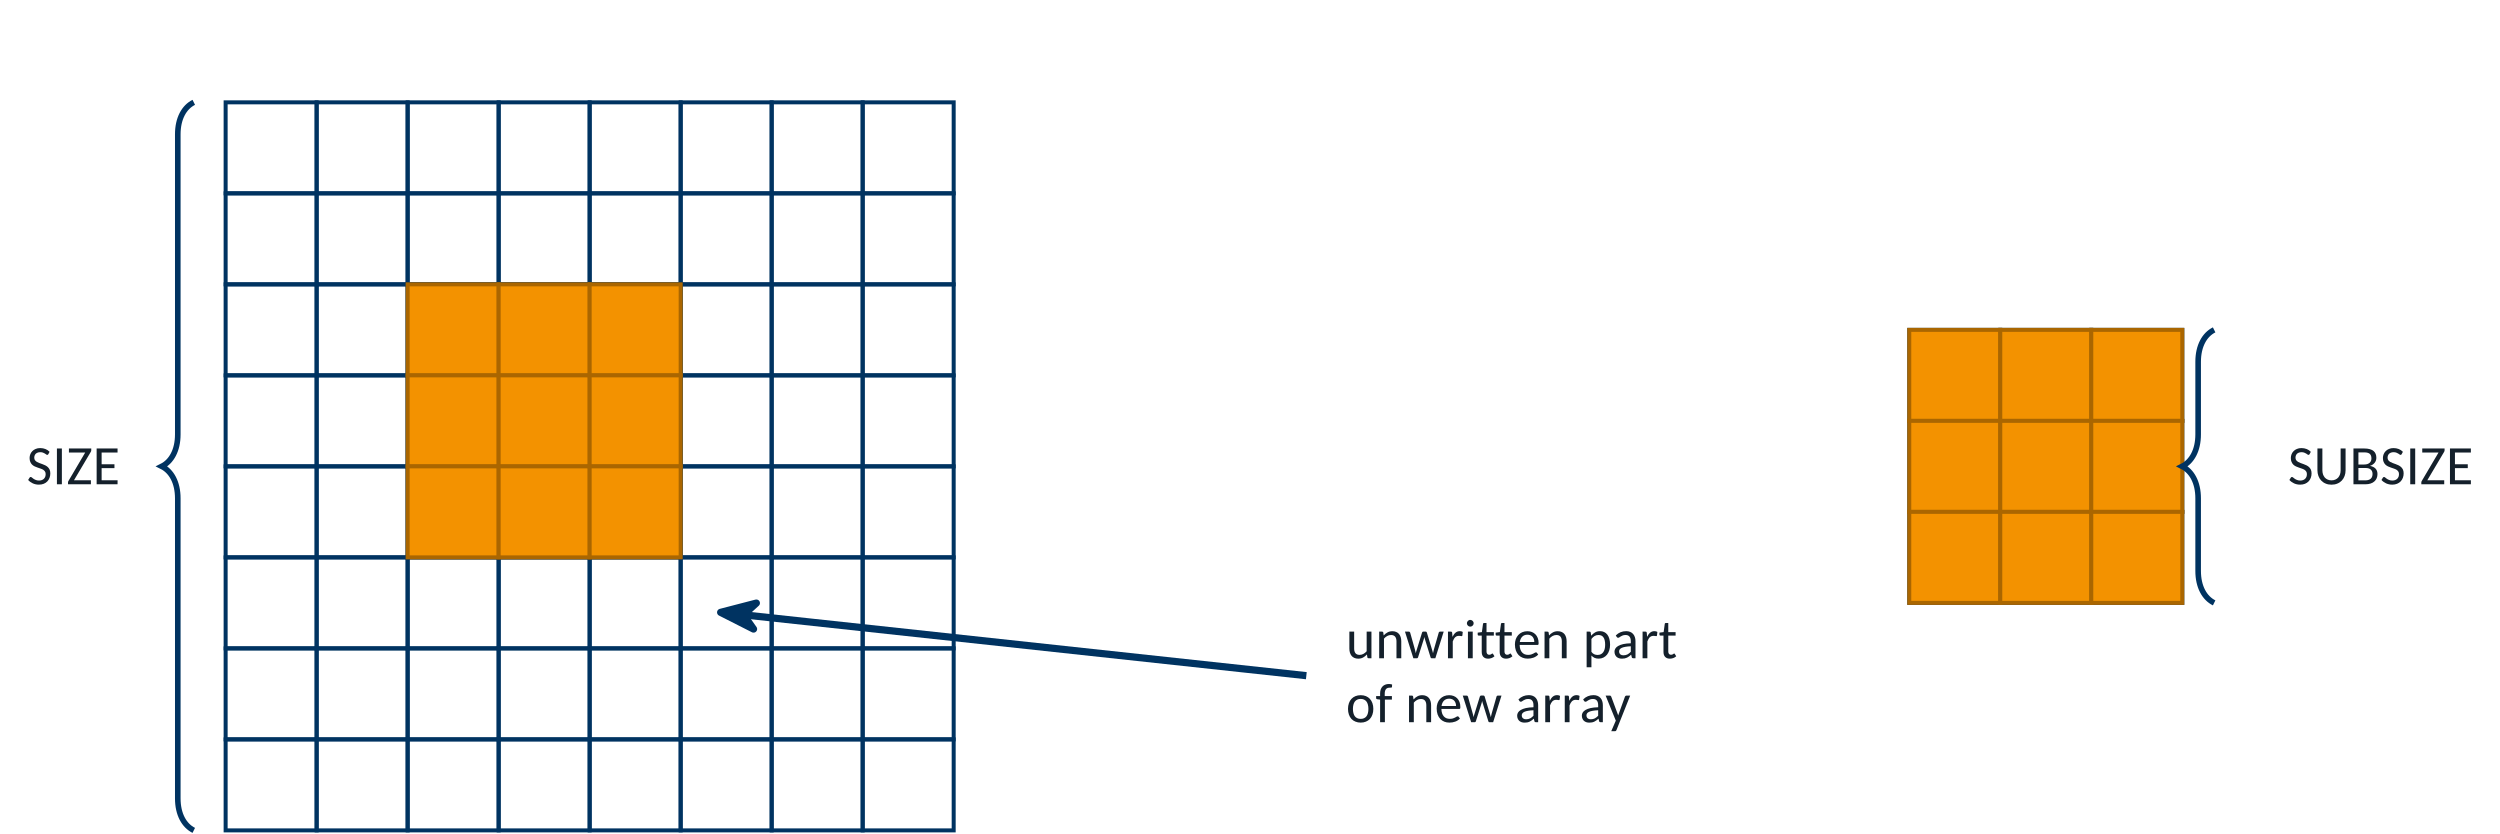
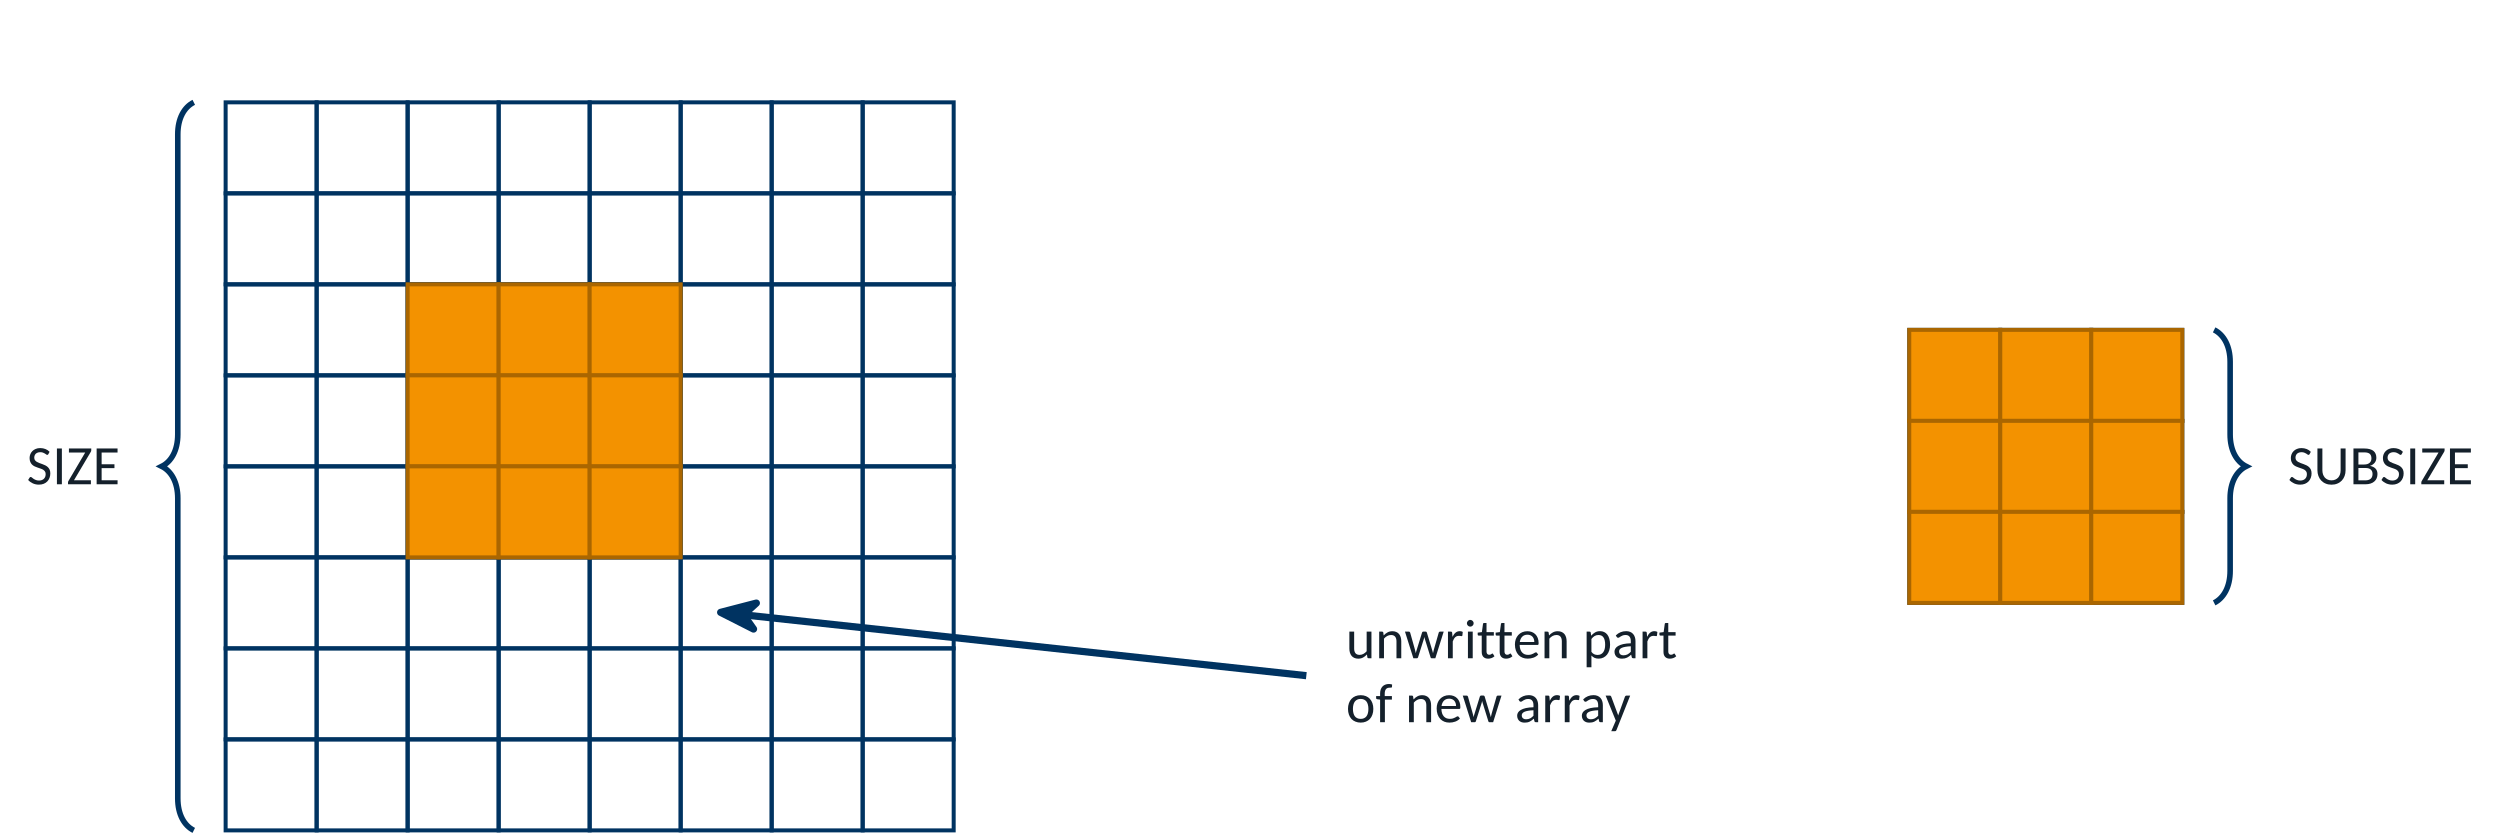
<svg xmlns="http://www.w3.org/2000/svg" xmlns:xlink="http://www.w3.org/1999/xlink" version="1.1" width="311.473pt" height="103.806pt" viewBox="-69.011 -81.413 311.473 103.806">
  <defs>
    <path id="g1-66" d="M.489 0H1.995C2.232 0 2.443-.031 2.626-.092C2.812-.153 2.968-.237 3.094-.353C3.219-.461 3.318-.597 3.382-.753S3.481-1.082 3.481-1.272C3.481-1.55 3.403-1.774 3.243-1.947C3.087-2.117 2.853-2.232 2.544-2.293C2.68-2.337 2.799-2.392 2.897-2.463S3.08-2.612 3.145-2.697S3.26-2.877 3.291-2.979C3.325-3.08 3.342-3.186 3.342-3.294C3.342-3.474 3.314-3.637 3.257-3.779C3.199-3.925 3.111-4.047 2.992-4.146C2.87-4.247 2.714-4.325 2.524-4.376C2.337-4.431 2.11-4.458 1.849-4.458H.489V0ZM1.106-2.029H1.985C2.287-2.029 2.507-1.961 2.653-1.829C2.795-1.696 2.867-1.513 2.867-1.286C2.867-1.17 2.85-1.065 2.816-.963C2.785-.868 2.734-.784 2.66-.712C2.592-.641 2.497-.587 2.388-.55C2.273-.509 2.141-.489 1.985-.489H1.106V-2.029ZM1.106-2.463V-3.973H1.849C2.151-3.973 2.375-3.912 2.517-3.793C2.656-3.671 2.728-3.481 2.728-3.219C2.728-3.108 2.707-3.002 2.673-2.911C2.633-2.819 2.578-2.738 2.504-2.673S2.334-2.558 2.222-2.517C2.11-2.483 1.978-2.463 1.825-2.463H1.106Z" />
    <path id="g1-69" d="M3.097-4.458H.492V0H3.097L3.101-.502H1.113V-2.008H2.711V-2.493H1.113V-3.956H3.097V-4.458Z" />
    <path id="g1-73" d="M1.184 0V-4.458H.567V0H1.184Z" />
    <path id="g1-83" d="M2.704-3.755L2.856-4.044C2.711-4.196 2.541-4.312 2.341-4.39C2.144-4.468 1.927-4.509 1.689-4.509C1.476-4.509 1.289-4.475 1.126-4.403C.96-4.336 .821-4.244 .712-4.132C.597-4.017 .512-3.884 .455-3.739C.397-3.589 .366-3.437 .366-3.281C.366-3.08 .394-2.914 .455-2.782C.509-2.65 .587-2.538 .678-2.446C.773-2.354 .882-2.283 1.001-2.225C1.12-2.171 1.242-2.124 1.367-2.08S1.615-1.995 1.734-1.954C1.852-1.917 1.961-1.866 2.056-1.812C2.147-1.751 2.225-1.679 2.28-1.594C2.341-1.51 2.368-1.398 2.368-1.265C2.368-1.147 2.348-1.038 2.314-.936C2.273-.841 2.219-.757 2.151-.685C2.076-.614 1.991-.56 1.89-.522S1.672-.465 1.54-.465C1.384-.465 1.248-.489 1.14-.536C1.025-.58 .93-.631 .852-.685C.773-.743 .706-.794 .651-.841C.6-.885 .553-.909 .509-.909C.478-.909 .448-.902 .427-.889C.4-.872 .383-.852 .366-.828L.187-.536C.346-.356 .543-.217 .773-.109C1.001-.007 1.252 .047 1.527 .047C1.754 .047 1.954 .01 2.13-.061S2.456-.234 2.578-.36C2.697-.485 2.789-.634 2.853-.807C2.918-.977 2.948-1.16 2.948-1.357C2.948-1.54 2.918-1.696 2.863-1.822C2.802-1.947 2.728-2.056 2.633-2.144C2.541-2.229 2.432-2.3 2.314-2.361C2.195-2.415 2.073-2.47 1.947-2.514S1.7-2.602 1.581-2.646S1.354-2.741 1.262-2.795C1.167-2.856 1.092-2.924 1.031-3.006C.977-3.087 .947-3.189 .947-3.314C.947-3.409 .963-3.498 .994-3.582C1.025-3.664 1.072-3.735 1.133-3.8C1.198-3.861 1.276-3.908 1.371-3.942C1.462-3.979 1.571-3.996 1.696-3.996C1.829-3.996 1.94-3.979 2.035-3.942C2.127-3.908 2.209-3.871 2.273-3.827C2.341-3.786 2.398-3.749 2.443-3.711C2.49-3.677 2.531-3.66 2.565-3.66C2.622-3.66 2.67-3.691 2.704-3.755Z" />
    <path id="g1-85" d="M2.229-.489C2.049-.489 1.89-.519 1.751-.584C1.608-.645 1.489-.733 1.391-.841C1.293-.957 1.221-1.089 1.167-1.242C1.12-1.398 1.092-1.567 1.092-1.754V-4.458H.475V-1.751C.475-1.493 .516-1.255 .597-1.035S.794-.624 .947-.465S1.282-.176 1.499-.088C1.713 .007 1.957 .051 2.229 .051S2.745 .007 2.962-.088C3.179-.176 3.362-.305 3.515-.465C3.664-.624 3.779-.814 3.861-1.035S3.983-1.493 3.983-1.751V-4.458H3.365V-1.751C3.365-1.564 3.338-1.394 3.291-1.242C3.236-1.089 3.165-.957 3.067-.841C2.968-.733 2.85-.645 2.707-.584C2.568-.519 2.409-.489 2.229-.489Z" />
    <path id="g1-90" d="M3.087-4.458H.305V-3.956H2.334L.251-.421C.234-.394 .217-.366 .207-.336S.19-.275 .19-.241V0H3.043V-.502H.936L3.023-4.027C3.067-4.091 3.087-4.159 3.087-4.23V-4.458Z" />
    <path id="g1-97" d="M2.636 0H2.901V-2.12C2.901-2.307 2.877-2.48 2.823-2.633C2.775-2.785 2.7-2.918 2.602-3.029S2.385-3.226 2.239-3.284C2.093-3.345 1.93-3.376 1.744-3.376C1.486-3.376 1.252-3.331 1.038-3.243C.828-3.158 .631-3.026 .448-2.85L.556-2.66C.573-2.629 .597-2.602 .628-2.582S.692-2.551 .733-2.551C.784-2.551 .835-2.568 .889-2.605C.936-2.643 .997-2.68 1.069-2.724S1.221-2.806 1.316-2.843C1.415-2.88 1.533-2.897 1.672-2.897C1.883-2.897 2.042-2.833 2.151-2.7C2.263-2.571 2.317-2.378 2.317-2.12V-1.866C1.94-1.856 1.625-1.822 1.367-1.764C1.109-1.703 .899-1.625 .74-1.53S.461-1.326 .394-1.208C.319-1.086 .285-.96 .285-.828C.285-.678 .309-.55 .36-.441C.407-.329 .475-.237 .556-.163C.645-.092 .74-.037 .855 0C.963 .034 1.086 .051 1.215 .051C1.34 .051 1.452 .041 1.557 .02C1.662-.003 1.757-.034 1.849-.078S2.025-.173 2.11-.237C2.192-.299 2.276-.37 2.361-.448L2.436-.139C2.446-.081 2.47-.044 2.5-.027S2.578 0 2.636 0ZM1.394-.366C1.32-.366 1.248-.377 1.184-.394C1.12-.414 1.062-.444 1.014-.482C.967-.522 .93-.573 .902-.638C.872-.699 .858-.773 .858-.858C.858-.95 .885-1.031 .936-1.106C.987-1.177 1.072-1.242 1.187-1.296C1.306-1.35 1.455-1.394 1.642-1.425C1.829-1.459 2.052-1.483 2.317-1.493V-.807C2.253-.74 2.185-.678 2.117-.624C2.052-.567 1.981-.522 1.907-.482C1.832-.448 1.754-.417 1.669-.397S1.493-.366 1.394-.366Z" />
    <path id="g1-101" d="M1.815-3.369C1.574-3.369 1.357-3.328 1.16-3.243C.97-3.158 .804-3.043 .672-2.897C.536-2.748 .434-2.571 .36-2.375C.292-2.171 .254-1.957 .254-1.727C.254-1.438 .295-1.187 .373-.963C.451-.746 .563-.56 .706-.407C.845-.258 1.014-.146 1.208-.068S1.615 .047 1.846 .047C1.964 .047 2.086 .037 2.212 .017C2.334-.003 2.453-.034 2.568-.075C2.683-.119 2.792-.17 2.89-.237C2.992-.299 3.08-.377 3.155-.465L2.985-.682C2.972-.699 2.955-.712 2.938-.726C2.921-.733 2.897-.74 2.873-.74C2.836-.74 2.789-.723 2.738-.692C2.687-.658 2.622-.621 2.544-.58C2.47-.539 2.378-.502 2.273-.468C2.168-.438 2.042-.421 1.896-.421C1.74-.421 1.598-.448 1.472-.495C1.347-.55 1.235-.624 1.147-.726C1.052-.828 .98-.957 .93-1.113C.879-1.265 .848-1.449 .845-1.656H3.063C3.118-1.656 3.155-1.669 3.175-1.703C3.196-1.73 3.206-1.795 3.206-1.886C3.206-2.124 3.172-2.334 3.101-2.517S2.934-2.856 2.809-2.982S2.538-3.206 2.368-3.27S2.015-3.369 1.815-3.369ZM1.825-2.934C1.957-2.934 2.076-2.911 2.178-2.867C2.287-2.823 2.375-2.758 2.446-2.68C2.517-2.599 2.575-2.504 2.612-2.388C2.65-2.28 2.67-2.154 2.67-2.022H.862C.902-2.303 1.004-2.527 1.167-2.69C1.326-2.853 1.547-2.934 1.825-2.934Z" />
    <path id="g1-102" d="M.577 0H1.174V-2.823H2.046V-3.257H1.153V-3.555C1.153-3.694 1.167-3.813 1.198-3.908C1.228-4.007 1.269-4.085 1.323-4.142S1.442-4.244 1.52-4.268C1.594-4.291 1.679-4.305 1.774-4.305C1.859-4.305 1.924-4.308 1.974-4.315C2.025-4.319 2.052-4.349 2.056-4.4L2.073-4.699C2.012-4.719 1.947-4.736 1.879-4.746C1.815-4.756 1.747-4.763 1.676-4.763C1.506-4.763 1.354-4.736 1.218-4.682C1.082-4.631 .967-4.553 .872-4.451C.777-4.353 .706-4.227 .651-4.078C.604-3.932 .577-3.762 .577-3.572V-3.257H.081V-3.013C.081-2.968 .095-2.931 .126-2.907S.193-2.867 .241-2.863L.577-2.819V0Z" />
    <path id="g1-105" d="M1.096-3.318H.499V0H1.096V-3.318ZM1.211-4.356C1.211-4.414 1.201-4.471 1.177-4.519C1.153-4.573 1.123-4.617 1.086-4.654C1.045-4.692 .997-4.722 .95-4.746C.896-4.77 .845-4.78 .787-4.78S.678-4.77 .628-4.746S.536-4.692 .495-4.654C.461-4.617 .431-4.573 .407-4.519C.383-4.471 .373-4.414 .373-4.356S.383-4.247 .407-4.193C.431-4.146 .461-4.098 .495-4.064C.536-4.023 .577-3.996 .628-3.973S.729-3.939 .787-3.939S.896-3.949 .95-3.973C.997-3.996 1.045-4.023 1.086-4.064C1.123-4.098 1.153-4.146 1.177-4.193C1.201-4.247 1.211-4.298 1.211-4.356Z" />
    <path id="g1-110" d="M.475 0H1.072V-2.443C1.194-2.585 1.33-2.697 1.476-2.775C1.622-2.856 1.781-2.897 1.951-2.897C2.178-2.897 2.348-2.829 2.463-2.69C2.571-2.551 2.629-2.361 2.629-2.114V0H3.226V-2.114C3.226-2.3 3.202-2.473 3.155-2.626C3.108-2.782 3.036-2.914 2.945-3.026C2.853-3.135 2.738-3.219 2.599-3.277C2.463-3.338 2.303-3.369 2.124-3.369C1.893-3.369 1.689-3.321 1.513-3.223C1.337-3.128 1.177-3.002 1.035-2.843L.984-3.196C.98-3.24 .963-3.27 .936-3.291C.909-3.308 .875-3.318 .831-3.318H.475V0Z" />
    <path id="g1-111" d="M1.835-3.369C1.594-3.369 1.374-3.328 1.181-3.25C.984-3.169 .818-3.053 .678-2.904C.543-2.758 .438-2.578 .366-2.368C.292-2.158 .254-1.924 .254-1.662S.292-1.164 .366-.953C.438-.743 .543-.563 .678-.414C.818-.268 .984-.153 1.181-.075C1.374 .007 1.594 .047 1.835 .047S2.297 .007 2.49-.075C2.683-.153 2.85-.268 2.985-.414C3.121-.563 3.226-.743 3.297-.953C3.372-1.164 3.409-1.401 3.409-1.662S3.372-2.158 3.297-2.368C3.226-2.578 3.121-2.758 2.985-2.904C2.85-3.053 2.683-3.169 2.49-3.25C2.297-3.328 2.076-3.369 1.835-3.369ZM1.835-.417C1.672-.417 1.53-.444 1.411-.502C1.289-.556 1.187-.638 1.106-.743C1.028-.848 .967-.98 .93-1.133C.889-1.286 .868-1.462 .868-1.659S.889-2.032 .93-2.185C.967-2.337 1.028-2.47 1.106-2.575C1.187-2.68 1.289-2.761 1.411-2.819C1.53-2.877 1.672-2.904 1.835-2.904C1.995-2.904 2.137-2.877 2.256-2.819S2.477-2.68 2.558-2.575C2.636-2.47 2.697-2.337 2.734-2.185C2.775-2.032 2.795-1.856 2.795-1.659S2.775-1.286 2.734-1.133C2.697-.98 2.636-.848 2.558-.743C2.477-.638 2.375-.556 2.256-.502C2.137-.444 1.995-.417 1.835-.417Z" />
    <path id="g1-112" d="M.478 1.12H1.075V-.339C1.187-.217 1.313-.122 1.455-.054S1.771 .047 1.971 .047C2.192 .047 2.392 .003 2.568-.085S2.894-.295 3.019-.448C3.141-.604 3.236-.787 3.301-.997C3.365-1.211 3.399-1.438 3.399-1.683C3.399-1.957 3.369-2.202 3.311-2.412S3.169-2.799 3.06-2.941S2.819-3.192 2.666-3.264C2.514-3.338 2.341-3.376 2.151-3.376C1.917-3.376 1.706-3.325 1.527-3.219S1.184-2.979 1.045-2.809L.987-3.196C.984-3.24 .967-3.27 .94-3.291C.913-3.308 .879-3.318 .835-3.318H.478V1.12ZM1.954-2.897C2.086-2.897 2.202-2.873 2.307-2.829C2.409-2.785 2.497-2.714 2.565-2.612C2.639-2.517 2.694-2.388 2.728-2.236C2.768-2.083 2.785-1.896 2.785-1.683C2.785-1.276 2.704-.963 2.538-.743C2.375-.522 2.141-.414 1.839-.414C1.686-.414 1.547-.441 1.418-.502C1.296-.556 1.181-.658 1.075-.801V-2.402C1.194-2.561 1.323-2.683 1.466-2.768C1.605-2.853 1.767-2.897 1.954-2.897Z" />
    <path id="g1-114" d="M.444 0H1.041V-2.097C1.082-2.209 1.126-2.307 1.174-2.392S1.276-2.551 1.337-2.612C1.401-2.67 1.472-2.714 1.547-2.748C1.628-2.775 1.717-2.792 1.818-2.792C1.89-2.792 1.954-2.785 2.008-2.775C2.069-2.761 2.114-2.755 2.144-2.755C2.202-2.755 2.232-2.782 2.239-2.84L2.287-3.281C2.236-3.314 2.181-3.338 2.12-3.352C2.059-3.369 1.995-3.376 1.924-3.376C1.713-3.376 1.533-3.311 1.384-3.186S1.109-2.887 1.008-2.666L.967-3.155C.963-3.213 .947-3.257 .923-3.281C.896-3.304 .852-3.318 .787-3.318H.444V0Z" />
    <path id="g1-116" d="M1.415 .051C1.564 .051 1.706 .024 1.846-.027S2.103-.153 2.205-.248L2.029-.533C2.019-.553 2.005-.567 1.995-.577C1.981-.587 1.964-.59 1.944-.59C1.927-.59 1.907-.584 1.886-.567C1.862-.55 1.839-.533 1.808-.512S1.744-.475 1.703-.458C1.659-.441 1.608-.434 1.55-.434C1.452-.434 1.371-.468 1.309-.536C1.245-.604 1.215-.706 1.215-.841V-2.823H2.127V-3.257H1.215V-4.393H.909C.872-4.393 .841-4.383 .821-4.363C.794-4.342 .78-4.315 .777-4.281L.638-3.26L.115-3.192V-2.955C.115-2.911 .129-2.88 .149-2.856C.176-2.833 .204-2.823 .237-2.823H.617V-.801C.617-.526 .685-.316 .824-.17S1.16 .051 1.415 .051Z" />
    <path id="g1-117" d="M1.021-3.318H.424V-1.204C.424-1.018 .448-.845 .495-.692C.543-.536 .614-.404 .706-.292C.797-.183 .913-.098 1.052-.041C1.187 .02 1.347 .051 1.527 .051C1.757 .051 1.961 .003 2.137-.095C2.31-.19 2.47-.316 2.612-.475L2.666-.122C2.67-.078 2.687-.047 2.714-.027C2.741-.01 2.775 0 2.816 0H3.175V-3.318H2.578V-.872C2.453-.733 2.32-.621 2.171-.543C2.029-.461 1.869-.421 1.7-.421C1.472-.421 1.303-.489 1.187-.624C1.079-.763 1.021-.957 1.021-1.204V-3.318Z" />
    <path id="g1-119" d="M.071-3.318L1.116 0H1.567C1.632 0 1.676-.037 1.7-.112L2.405-2.344C2.422-2.395 2.439-2.449 2.449-2.5L2.483-2.656C2.493-2.605 2.507-2.551 2.517-2.504C2.531-2.449 2.548-2.398 2.565-2.348L3.26-.112C3.284-.037 3.321 0 3.379 0H3.854L4.895-3.318H4.448C4.403-3.318 4.37-3.308 4.339-3.284S4.288-3.233 4.278-3.196L3.671-1.079C3.627-.926 3.589-.777 3.565-.631C3.549-.702 3.528-.777 3.508-.852S3.464-1.001 3.44-1.079L2.795-3.209C2.785-3.243 2.765-3.27 2.734-3.291C2.707-3.314 2.67-3.325 2.626-3.325H2.368C2.327-3.325 2.293-3.314 2.263-3.291C2.232-3.27 2.212-3.243 2.202-3.209L1.544-1.079C1.52-1.001 1.496-.923 1.472-.848C1.449-.777 1.428-.702 1.411-.631C1.401-.702 1.388-.777 1.371-.848C1.354-.923 1.337-.997 1.313-1.075L.719-3.192C.709-3.226 .689-3.257 .658-3.281S.587-3.318 .543-3.318H.071Z" />
    <path id="g1-121" d="M1.388 .977L3.097-3.318H2.622C2.585-3.318 2.548-3.304 2.517-3.284C2.487-3.257 2.463-3.23 2.449-3.196L1.7-1.126C1.683-1.079 1.662-1.031 1.649-.984C1.628-.933 1.615-.885 1.601-.835C1.591-.882 1.574-.93 1.561-.977C1.54-1.025 1.523-1.072 1.506-1.12L.733-3.196C.719-3.226 .699-3.257 .672-3.281S.604-3.318 .553-3.318H.037L1.306-.197L.736 1.12H1.181C1.238 1.12 1.282 1.106 1.316 1.082C1.343 1.058 1.371 1.021 1.388 .977Z" />
  </defs>
  <g id="page1">
    <g stroke-miterlimit="10" transform="translate(-40.90018,-68.66253)scale(0.996264,-0.996264)">
      <g fill="#000" stroke="#000">
        <g stroke-width="0.4">
          <g stroke="#003361">
            <g stroke-width="0.5">
              <path d="M0 0V-11.381H11.381V0ZM11.381-11.381" fill="none" />
            </g>
          </g>
          <g stroke="#003361">
            <g stroke-width="0.5">
              <path d="M0-11.381V-22.762H11.381V-11.381ZM11.381-22.762" fill="none" />
            </g>
          </g>
          <g stroke="#003361">
            <g stroke-width="0.5">
              <path d="M0-22.762V-34.143H11.381V-22.762ZM11.381-34.143" fill="none" />
            </g>
          </g>
          <g stroke="#003361">
            <g stroke-width="0.5">
              <path d="M0-34.143V-45.524H11.381V-34.143ZM11.381-45.524" fill="none" />
            </g>
          </g>
          <g stroke="#003361">
            <g stroke-width="0.5">
              <path d="M0-45.524V-56.905H11.381V-45.524ZM11.381-56.905" fill="none" />
            </g>
          </g>
          <g stroke="#003361">
            <g stroke-width="0.5">
              <path d="M0-56.905V-68.286H11.381V-56.905ZM11.381-68.286" fill="none" />
            </g>
          </g>
          <g stroke="#003361">
            <g stroke-width="0.5">
              <path d="M0-68.286V-79.666H11.381V-68.286ZM11.381-79.666" fill="none" />
            </g>
          </g>
          <g stroke="#003361">
            <g stroke-width="0.5">
              <path d="M0-79.666V-91.047H11.381V-79.666ZM11.381-91.047" fill="none" />
            </g>
          </g>
          <g stroke="#003361">
            <g stroke-width="0.5">
              <path d="M11.381 0V-11.381H22.762V0ZM22.762-11.381" fill="none" />
            </g>
          </g>
          <g stroke="#003361">
            <g stroke-width="0.5">
              <path d="M11.381-11.381V-22.762H22.762V-11.381ZM22.762-22.762" fill="none" />
            </g>
          </g>
          <g stroke="#003361">
            <g stroke-width="0.5">
              <path d="M11.381-22.762V-34.143H22.762V-22.762ZM22.762-34.143" fill="none" />
            </g>
          </g>
          <g stroke="#003361">
            <g stroke-width="0.5">
              <path d="M11.381-34.143V-45.524H22.762V-34.143ZM22.762-45.524" fill="none" />
            </g>
          </g>
          <g stroke="#003361">
            <g stroke-width="0.5">
              <path d="M11.381-45.524V-56.905H22.762V-45.524ZM22.762-56.905" fill="none" />
            </g>
          </g>
          <g stroke="#003361">
            <g stroke-width="0.5">
              <path d="M11.381-56.905V-68.286H22.762V-56.905ZM22.762-68.286" fill="none" />
            </g>
          </g>
          <g stroke="#003361">
            <g stroke-width="0.5">
              <path d="M11.381-68.286V-79.666H22.762V-68.286ZM22.762-79.666" fill="none" />
            </g>
          </g>
          <g stroke="#003361">
            <g stroke-width="0.5">
              <path d="M11.381-79.666V-91.047H22.762V-79.666ZM22.762-91.047" fill="none" />
            </g>
          </g>
          <g stroke="#003361">
            <g stroke-width="0.5">
              <path d="M22.762 0V-11.381H34.143V0ZM34.143-11.381" fill="none" />
            </g>
          </g>
          <g stroke="#003361">
            <g stroke-width="0.5">
              <path d="M22.762-11.381V-22.762H34.143V-11.381ZM34.143-22.762" fill="none" />
            </g>
          </g>
          <g stroke="#003361">
            <g stroke-width="0.5">
              <path d="M22.762-22.762V-34.143H34.143V-22.762ZM34.143-34.143" fill="none" />
            </g>
          </g>
          <g stroke="#003361">
            <g stroke-width="0.5">
              <path d="M22.762-34.143V-45.524H34.143V-34.143ZM34.143-45.524" fill="none" />
            </g>
          </g>
          <g stroke="#003361">
            <g stroke-width="0.5">
              <path d="M22.762-45.524V-56.905H34.143V-45.524ZM34.143-56.905" fill="none" />
            </g>
          </g>
          <g stroke="#003361">
            <g stroke-width="0.5">
              <path d="M22.762-56.905V-68.286H34.143V-56.905ZM34.143-68.286" fill="none" />
            </g>
          </g>
          <g stroke="#003361">
            <g stroke-width="0.5">
              <path d="M22.762-68.286V-79.666H34.143V-68.286ZM34.143-79.666" fill="none" />
            </g>
          </g>
          <g stroke="#003361">
            <g stroke-width="0.5">
              <path d="M22.762-79.666V-91.047H34.143V-79.666ZM34.143-91.047" fill="none" />
            </g>
          </g>
          <g stroke="#003361">
            <g stroke-width="0.5">
              <path d="M34.143 0V-11.381H45.524V0ZM45.524-11.381" fill="none" />
            </g>
          </g>
          <g stroke="#003361">
            <g stroke-width="0.5">
              <path d="M34.143-11.381V-22.762H45.524V-11.381ZM45.524-22.762" fill="none" />
            </g>
          </g>
          <g stroke="#003361">
            <g stroke-width="0.5">
              <path d="M34.143-22.762V-34.143H45.524V-22.762ZM45.524-34.143" fill="none" />
            </g>
          </g>
          <g stroke="#003361">
            <g stroke-width="0.5">
              <path d="M34.143-34.143V-45.524H45.524V-34.143ZM45.524-45.524" fill="none" />
            </g>
          </g>
          <g stroke="#003361">
            <g stroke-width="0.5">
              <path d="M34.143-45.524V-56.905H45.524V-45.524ZM45.524-56.905" fill="none" />
            </g>
          </g>
          <g stroke="#003361">
            <g stroke-width="0.5">
              <path d="M34.143-56.905V-68.286H45.524V-56.905ZM45.524-68.286" fill="none" />
            </g>
          </g>
          <g stroke="#003361">
            <g stroke-width="0.5">
              <path d="M34.143-68.286V-79.666H45.524V-68.286ZM45.524-79.666" fill="none" />
            </g>
          </g>
          <g stroke="#003361">
            <g stroke-width="0.5">
              <path d="M34.143-79.666V-91.047H45.524V-79.666ZM45.524-91.047" fill="none" />
            </g>
          </g>
          <g stroke="#003361">
            <g stroke-width="0.5">
              <path d="M45.524 0V-11.381H56.905V0ZM56.905-11.381" fill="none" />
            </g>
          </g>
          <g stroke="#003361">
            <g stroke-width="0.5">
              <path d="M45.524-11.381V-22.762H56.905V-11.381ZM56.905-22.762" fill="none" />
            </g>
          </g>
          <g stroke="#003361">
            <g stroke-width="0.5">
              <path d="M45.524-22.762V-34.143H56.905V-22.762ZM56.905-34.143" fill="none" />
            </g>
          </g>
          <g stroke="#003361">
            <g stroke-width="0.5">
              <path d="M45.524-34.143V-45.524H56.905V-34.143ZM56.905-45.524" fill="none" />
            </g>
          </g>
          <g stroke="#003361">
            <g stroke-width="0.5">
              <path d="M45.524-45.524V-56.905H56.905V-45.524ZM56.905-56.905" fill="none" />
            </g>
          </g>
          <g stroke="#003361">
            <g stroke-width="0.5">
              <path d="M45.524-56.905V-68.286H56.905V-56.905ZM56.905-68.286" fill="none" />
            </g>
          </g>
          <g stroke="#003361">
            <g stroke-width="0.5">
              <path d="M45.524-68.286V-79.666H56.905V-68.286ZM56.905-79.666" fill="none" />
            </g>
          </g>
          <g stroke="#003361">
            <g stroke-width="0.5">
              <path d="M45.524-79.666V-91.047H56.905V-79.666ZM56.905-91.047" fill="none" />
            </g>
          </g>
          <g stroke="#003361">
            <g stroke-width="0.5">
              <path d="M56.905 0V-11.381H68.286V0ZM68.286-11.381" fill="none" />
            </g>
          </g>
          <g stroke="#003361">
            <g stroke-width="0.5">
              <path d="M56.905-11.381V-22.762H68.286V-11.381ZM68.286-22.762" fill="none" />
            </g>
          </g>
          <g stroke="#003361">
            <g stroke-width="0.5">
              <path d="M56.905-22.762V-34.143H68.286V-22.762ZM68.286-34.143" fill="none" />
            </g>
          </g>
          <g stroke="#003361">
            <g stroke-width="0.5">
              <path d="M56.905-34.143V-45.524H68.286V-34.143ZM68.286-45.524" fill="none" />
            </g>
          </g>
          <g stroke="#003361">
            <g stroke-width="0.5">
              <path d="M56.905-45.524V-56.905H68.286V-45.524ZM68.286-56.905" fill="none" />
            </g>
          </g>
          <g stroke="#003361">
            <g stroke-width="0.5">
              <path d="M56.905-56.905V-68.286H68.286V-56.905ZM68.286-68.286" fill="none" />
            </g>
          </g>
          <g stroke="#003361">
            <g stroke-width="0.5">
              <path d="M56.905-68.286V-79.666H68.286V-68.286ZM68.286-79.666" fill="none" />
            </g>
          </g>
          <g stroke="#003361">
            <g stroke-width="0.5">
              <path d="M56.905-79.666V-91.047H68.286V-79.666ZM68.286-91.047" fill="none" />
            </g>
          </g>
          <g stroke="#003361">
            <g stroke-width="0.5">
              <path d="M68.286 0V-11.381H79.666V0ZM79.666-11.381" fill="none" />
            </g>
          </g>
          <g stroke="#003361">
            <g stroke-width="0.5">
              <path d="M68.286-11.381V-22.762H79.666V-11.381ZM79.666-22.762" fill="none" />
            </g>
          </g>
          <g stroke="#003361">
            <g stroke-width="0.5">
              <path d="M68.286-22.762V-34.143H79.666V-22.762ZM79.666-34.143" fill="none" />
            </g>
          </g>
          <g stroke="#003361">
            <g stroke-width="0.5">
              <path d="M68.286-34.143V-45.524H79.666V-34.143ZM79.666-45.524" fill="none" />
            </g>
          </g>
          <g stroke="#003361">
            <g stroke-width="0.5">
              <path d="M68.286-45.524V-56.905H79.666V-45.524ZM79.666-56.905" fill="none" />
            </g>
          </g>
          <g stroke="#003361">
            <g stroke-width="0.5">
              <path d="M68.286-56.905V-68.286H79.666V-56.905ZM79.666-68.286" fill="none" />
            </g>
          </g>
          <g stroke="#003361">
            <g stroke-width="0.5">
              <path d="M68.286-68.286V-79.666H79.666V-68.286ZM79.666-79.666" fill="none" />
            </g>
          </g>
          <g stroke="#003361">
            <g stroke-width="0.5">
              <path d="M68.286-79.666V-91.047H79.666V-79.666ZM79.666-91.047" fill="none" />
            </g>
          </g>
          <g stroke="#003361">
            <g stroke-width="0.5">
              <path d="M79.666 0V-11.381H91.047V0ZM91.047-11.381" fill="none" />
            </g>
          </g>
          <g stroke="#003361">
            <g stroke-width="0.5">
              <path d="M79.666-11.381V-22.762H91.047V-11.381ZM91.047-22.762" fill="none" />
            </g>
          </g>
          <g stroke="#003361">
            <g stroke-width="0.5">
              <path d="M79.666-22.762V-34.143H91.047V-22.762ZM91.047-34.143" fill="none" />
            </g>
          </g>
          <g stroke="#003361">
            <g stroke-width="0.5">
              <path d="M79.666-34.143V-45.524H91.047V-34.143ZM91.047-45.524" fill="none" />
            </g>
          </g>
          <g stroke="#003361">
            <g stroke-width="0.5">
              <path d="M79.666-45.524V-56.905H91.047V-45.524ZM91.047-56.905" fill="none" />
            </g>
          </g>
          <g stroke="#003361">
            <g stroke-width="0.5">
              <path d="M79.666-56.905V-68.286H91.047V-56.905ZM91.047-68.286" fill="none" />
            </g>
          </g>
          <g stroke="#003361">
            <g stroke-width="0.5">
              <path d="M79.666-68.286V-79.666H91.047V-68.286ZM91.047-79.666" fill="none" />
            </g>
          </g>
          <g stroke="#003361">
            <g stroke-width="0.5">
              <path d="M79.666-79.666V-91.047H91.047V-79.666ZM91.047-91.047" fill="none" />
            </g>
          </g>
          <g stroke="#a60">
            <g stroke-width="0.5">
              <g fill="#f39200">
                <path d="M22.762-22.762V-34.143H34.143V-22.762ZM34.143-34.143" />
              </g>
            </g>
          </g>
          <g stroke="#a60">
            <g stroke-width="0.5">
              <g fill="#f39200">
                <path d="M22.762-34.143V-45.524H34.143V-34.143ZM34.143-45.524" />
              </g>
            </g>
          </g>
          <g stroke="#a60">
            <g stroke-width="0.5">
              <g fill="#f39200">
                <path d="M22.762-45.524V-56.905H34.143V-45.524ZM34.143-56.905" />
              </g>
            </g>
          </g>
          <g stroke="#a60">
            <g stroke-width="0.5">
              <g fill="#f39200">
                <path d="M34.143-22.762V-34.143H45.524V-22.762ZM45.524-34.143" />
              </g>
            </g>
          </g>
          <g stroke="#a60">
            <g stroke-width="0.5">
              <g fill="#f39200">
                <path d="M34.143-34.143V-45.524H45.524V-34.143ZM45.524-45.524" />
              </g>
            </g>
          </g>
          <g stroke="#a60">
            <g stroke-width="0.5">
              <g fill="#f39200">
                <path d="M34.143-45.524V-56.905H45.524V-45.524ZM45.524-56.905" />
              </g>
            </g>
          </g>
          <g stroke="#a60">
            <g stroke-width="0.5">
              <g fill="#f39200">
                <path d="M45.524-22.762V-34.143H56.905V-22.762ZM56.905-34.143" />
              </g>
            </g>
          </g>
          <g stroke="#a60">
            <g stroke-width="0.5">
              <g fill="#f39200">
                <path d="M45.524-34.143V-45.524H56.905V-34.143ZM56.905-45.524" />
              </g>
            </g>
          </g>
          <g stroke="#a60">
            <g stroke-width="0.5">
              <g fill="#f39200">
                <path d="M45.524-45.524V-56.905H56.905V-45.524ZM56.905-56.905" />
              </g>
            </g>
          </g>
          <g stroke="#003361">
            <g stroke-width="0.7">
              <path d="M-3.983-91.047C-5.183-90.447-5.983-89.047-5.983-87.047V-49.524C-5.983-47.524-6.783-46.124-7.983-45.524C-6.783-44.924-5.983-43.524-5.983-41.524V-4C-5.983-2-5.183-.6-3.983 0" fill="none" />
            </g>
          </g>
          <g transform="translate(-24.88347,-47.76315)">
            <g stroke="none" transform="scale(-1.00375,1.00375)translate(-40.90018,-68.66253)scale(-1,-1)">
              <g fill="#14202b">
                <g stroke="none">
                  <g fill="#14202b">
                    <use x="-40.9" y="-68.663" xlink:href="#g1-83" />
                    <use x="-37.696" y="-68.663" xlink:href="#g1-73" />
                    <use x="-35.938" y="-68.663" xlink:href="#g1-90" />
                    <use x="-32.672" y="-68.663" xlink:href="#g1-69" />
                  </g>
                </g>
              </g>
            </g>
          </g>
          <g stroke="#003361">
            <g stroke-width="0.9">
              <path d="M135.149-71.7L64.993-64.115" fill="none" />
              <g fill="#003361">
                <g transform="matrix(-0.99417,0.10745,-0.10745,-0.99417,67.63884,-64.40114)">
                  <g stroke-dasharray="none" stroke-dashoffset="0.0">
                    <g stroke-linejoin="round">
                      <path d="M5.768 0L1.453 1.633L2.887 0L1.453-1.633Z" />
                    </g>
                  </g>
                </g>
              </g>
            </g>
          </g>
          <g transform="translate(140.1049,-77.52147)">
            <g stroke="none" transform="scale(-1.00375,1.00375)translate(-40.90018,-68.66253)scale(-1,-1)">
              <g fill="#14202b">
                <g stroke="none">
                  <g fill="#14202b">
                    <use x="-40.9" y="-76.633" xlink:href="#g1-117" />
                    <use x="-37.236" y="-76.633" xlink:href="#g1-110" />
                    <use x="-33.619" y="-76.633" xlink:href="#g1-119" />
                    <use x="-28.635" y="-76.633" xlink:href="#g1-114" />
                    <use x="-26.203" y="-76.633" xlink:href="#g1-105" />
                    <use x="-24.603" y="-76.633" xlink:href="#g1-116" />
                    <use x="-22.366" y="-76.633" xlink:href="#g1-116" />
                    <use x="-20.104" y="-76.633" xlink:href="#g1-101" />
                    <use x="-16.634" y="-76.633" xlink:href="#g1-110" />
                    <use x="-11.393" y="-76.633" xlink:href="#g1-112" />
                    <use x="-7.729" y="-76.633" xlink:href="#g1-97" />
                    <use x="-4.389" y="-76.633" xlink:href="#g1-114" />
                    <use x="-1.958" y="-76.633" xlink:href="#g1-116" />
                    <use x="-40.9" y="-68.663" xlink:href="#g1-111" />
                    <use x="-37.223" y="-68.663" xlink:href="#g1-102" />
                    <use x="-33.518" y="-68.663" xlink:href="#g1-110" />
                    <use x="-29.854" y="-68.663" xlink:href="#g1-101" />
                    <use x="-26.418" y="-68.663" xlink:href="#g1-119" />
                    <use x="-19.856" y="-68.663" xlink:href="#g1-97" />
                    <use x="-16.515" y="-68.663" xlink:href="#g1-114" />
                    <use x="-14.084" y="-68.663" xlink:href="#g1-114" />
                    <use x="-11.796" y="-68.663" xlink:href="#g1-97" />
                    <use x="-8.586" y="-68.663" xlink:href="#g1-121" />
                  </g>
                </g>
              </g>
            </g>
          </g>
          <g stroke="#003361">
            <g stroke-width="0.5">
              <path d="M210.55-28.453V-39.834H221.931V-28.453ZM221.931-39.834" fill="none" />
            </g>
          </g>
          <g stroke="#003361">
            <g stroke-width="0.5">
              <path d="M210.55-39.834V-51.215H221.931V-39.834ZM221.931-51.215" fill="none" />
            </g>
          </g>
          <g stroke="#003361">
            <g stroke-width="0.5">
              <path d="M210.55-51.215V-62.596H221.931V-51.215ZM221.931-62.596" fill="none" />
            </g>
          </g>
          <g stroke="#003361">
            <g stroke-width="0.5">
              <path d="M221.931-28.453V-39.834H233.312V-28.453ZM233.312-39.834" fill="none" />
            </g>
          </g>
          <g stroke="#003361">
            <g stroke-width="0.5">
              <path d="M221.931-39.834V-51.215H233.312V-39.834ZM233.312-51.215" fill="none" />
            </g>
          </g>
          <g stroke="#003361">
            <g stroke-width="0.5">
              <path d="M221.931-51.215V-62.596H233.312V-51.215ZM233.312-62.596" fill="none" />
            </g>
          </g>
          <g stroke="#003361">
            <g stroke-width="0.5">
              <path d="M233.312-28.453V-39.834H244.693V-28.453ZM244.693-39.834" fill="none" />
            </g>
          </g>
          <g stroke="#003361">
            <g stroke-width="0.5">
              <path d="M233.312-39.834V-51.215H244.693V-39.834ZM244.693-51.215" fill="none" />
            </g>
          </g>
          <g stroke="#003361">
            <g stroke-width="0.5">
              <path d="M233.312-51.215V-62.596H244.693V-51.215ZM244.693-62.596" fill="none" />
            </g>
          </g>
          <g stroke="#a60">
            <g stroke-width="0.5">
              <g fill="#f39200">
                <path d="M210.55-28.453V-39.834H221.931V-28.453ZM221.931-39.834" />
              </g>
            </g>
          </g>
          <g stroke="#a60">
            <g stroke-width="0.5">
              <g fill="#f39200">
                <path d="M210.55-39.834V-51.215H221.931V-39.834ZM221.931-51.215" />
              </g>
            </g>
          </g>
          <g stroke="#a60">
            <g stroke-width="0.5">
              <g fill="#f39200">
                <path d="M210.55-51.215V-62.596H221.931V-51.215ZM221.931-62.596" />
              </g>
            </g>
          </g>
          <g stroke="#a60">
            <g stroke-width="0.5">
              <g fill="#f39200">
                <path d="M221.931-28.453V-39.834H233.312V-28.453ZM233.312-39.834" />
              </g>
            </g>
          </g>
          <g stroke="#a60">
            <g stroke-width="0.5">
              <g fill="#f39200">
                <path d="M221.931-39.834V-51.215H233.312V-39.834ZM233.312-51.215" />
              </g>
            </g>
          </g>
          <g stroke="#a60">
            <g stroke-width="0.5">
              <g fill="#f39200">
                <path d="M221.931-51.215V-62.596H233.312V-51.215ZM233.312-62.596" />
              </g>
            </g>
          </g>
          <g stroke="#a60">
            <g stroke-width="0.5">
              <g fill="#f39200">
                <path d="M233.312-28.453V-39.834H244.693V-28.453ZM244.693-39.834" />
              </g>
            </g>
          </g>
          <g stroke="#a60">
            <g stroke-width="0.5">
              <g fill="#f39200">
                <path d="M233.312-39.834V-51.215H244.693V-39.834ZM244.693-51.215" />
              </g>
            </g>
          </g>
          <g stroke="#a60">
            <g stroke-width="0.5">
              <g fill="#f39200">
                <path d="M233.312-51.215V-62.596H244.693V-51.215ZM244.693-62.596" />
              </g>
            </g>
          </g>
          <g stroke="#003361">
            <g stroke-width="0.7">
-               <path d="M248.676-28.453C247.476-29.053 246.676-30.453 246.676-32.453V-41.524C246.676-43.524 245.876-44.924 244.676-45.524C245.876-46.124 246.676-47.524 246.676-49.524V-58.596C246.676-60.596 247.476-61.996 248.676-62.596" fill="none" />
+               <path d="M248.676-28.453C249.876-29.053 250.676-30.453 250.676-32.453V-41.524C250.676-43.524 251.476-44.924 252.676-45.524C251.476-46.124 250.676-47.524 250.676-49.524V-58.596C250.676-60.596 249.876-61.996 248.676-62.596" fill="none" />
            </g>
          </g>
          <g transform="translate(257.8998,-47.7636)">
            <g stroke="none" transform="scale(-1.00375,1.00375)translate(-40.90018,-68.66253)scale(-1,-1)">
              <g fill="#14202b">
                <g stroke="none">
                  <g fill="#14202b">
                    <use x="-40.9" y="-68.663" xlink:href="#g1-83" />
                    <use x="-37.696" y="-68.663" xlink:href="#g1-85" />
                    <use x="-33.221" y="-68.663" xlink:href="#g1-66" />
                    <use x="-29.428" y="-68.663" xlink:href="#g1-83" />
                    <use x="-26.224" y="-68.663" xlink:href="#g1-73" />
                    <use x="-24.466" y="-68.663" xlink:href="#g1-90" />
                    <use x="-21.2" y="-68.663" xlink:href="#g1-69" />
                  </g>
                </g>
              </g>
            </g>
          </g>
        </g>
      </g>
    </g>
  </g>
</svg>
